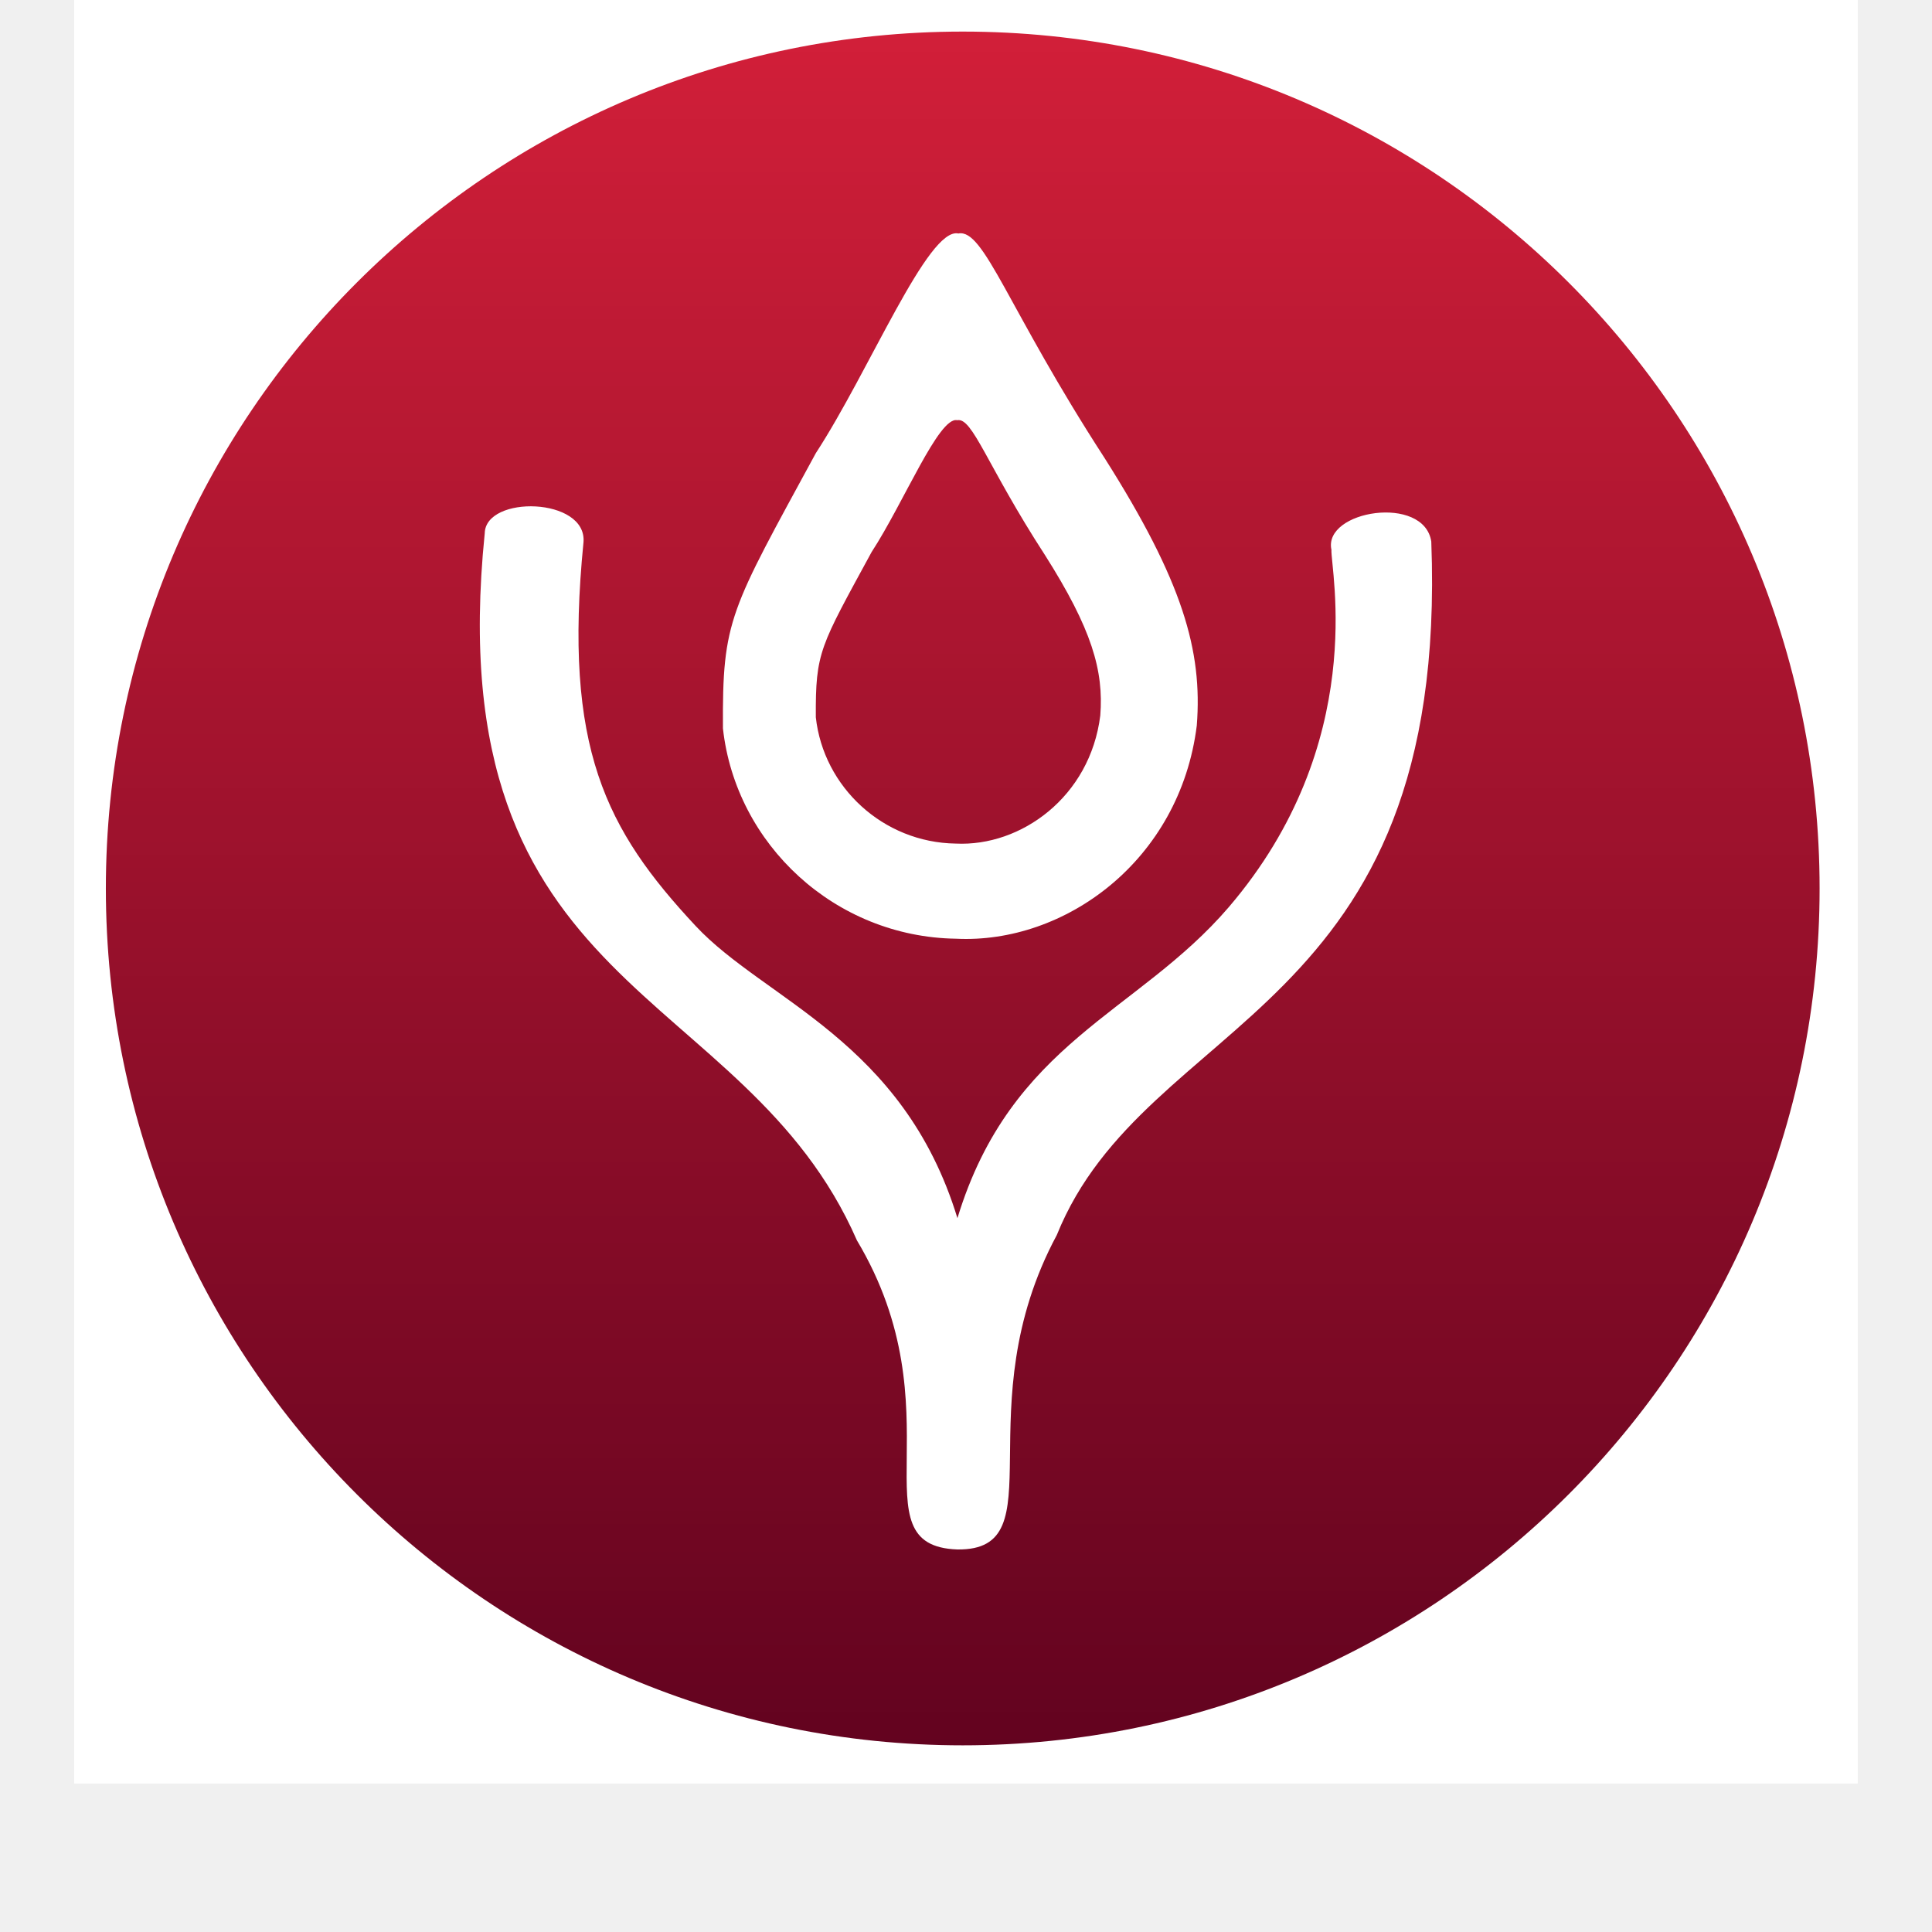
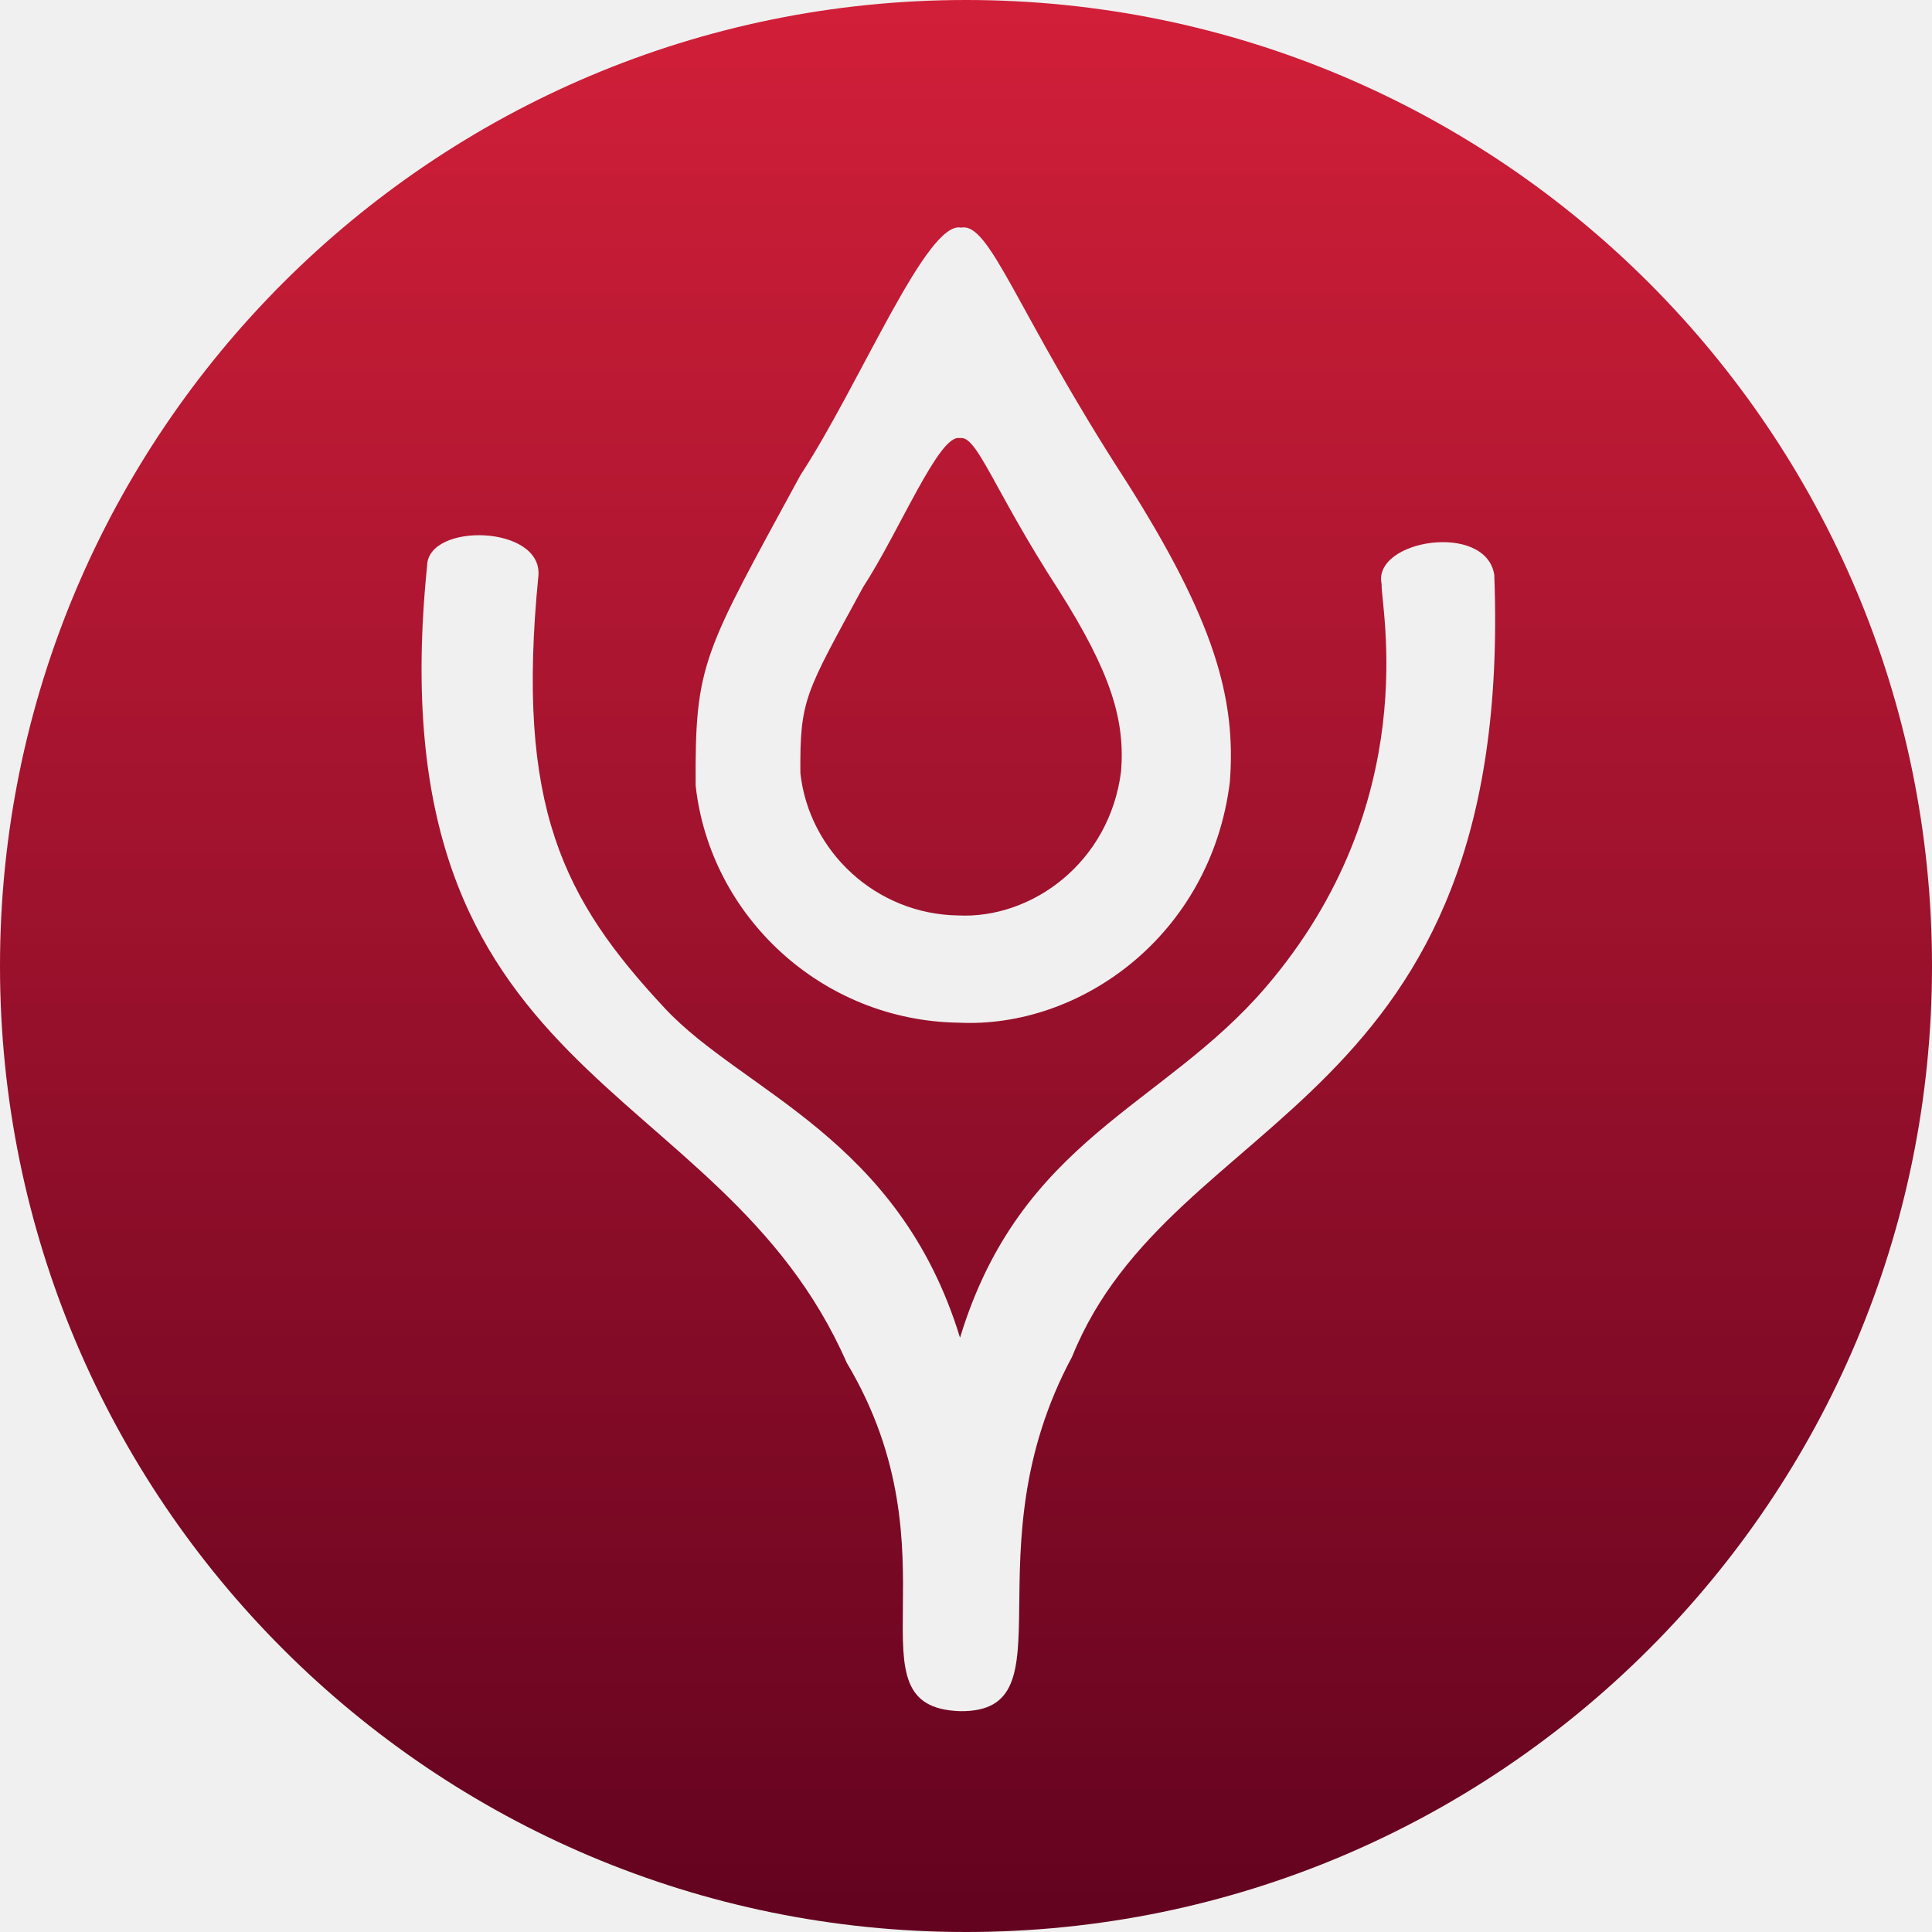
- <svg xmlns="http://www.w3.org/2000/svg" width="128" zoomAndPan="magnify" viewBox="0 0 96 103.92" height="128" preserveAspectRatio="xMidYMid meet" version="1.0">
+ <svg xmlns="http://www.w3.org/2000/svg" width="128" zoomAndPan="magnify" viewBox="0 0 96 96" height="128" preserveAspectRatio="xMidYMid meet" version="1.0">
  <defs>
-     <clipPath id="bbddde6232">
-       <path d="M 0.035 0 L 95.961 0 L 95.961 95.926 L 0.035 95.926 Z M 0.035 0 " clip-rule="nonzero" />
+     <clipPath id="4caec2f881">
+       <path d="M 48 0 C 74.508 0 96 21.492 96 48 C 96 74.508 74.508 96 48 96 C 21.492 96 0 74.508 0 48 C 0 21.492 21.492 0 48 0 Z M 47.609 45.488 C 43.543 45.43 40.203 42.324 39.77 38.414 C 39.746 34.738 40 34.48 42.895 29.16 C 44.703 26.387 46.664 21.543 47.688 21.77 C 48.551 21.602 49.34 24.285 52.602 29.316 C 55.234 33.469 55.902 35.801 55.707 38.316 C 55.137 42.875 51.258 45.668 47.609 45.488 Z M 42.074 67.715 C 47.801 77.305 41.91 84.832 47.703 85.027 C 53.332 85.094 48.062 77.109 53.27 67.418 C 58.277 55.016 75.262 55.309 74.25 28.566 C 73.84 25.914 68.176 26.82 68.652 29.027 C 68.594 30.109 70.785 39.848 62.891 49.059 C 57.785 55.016 50.715 56.586 47.703 66.469 C 44.66 56.52 36.914 54.254 33.039 50.105 C 28 44.703 25.609 40.121 26.754 28.602 C 26.949 26.082 21.266 25.953 21.223 28.109 C 18.574 54.164 35.723 53.215 42.074 67.715 Z M 47.625 50.816 C 40.852 50.719 35.285 45.547 34.566 39.035 C 34.527 32.914 34.953 32.48 39.77 23.617 C 42.781 19.004 46.051 10.934 47.758 11.312 C 49.195 11.031 50.508 15.5 55.938 23.879 C 60.324 30.793 61.438 34.68 61.109 38.871 C 60.16 46.465 53.699 51.117 47.625 50.816 Z M 47.625 50.816 " clip-rule="evenodd" />
    </clipPath>
-     <clipPath id="4e1c41fabd">
-       <path d="M 1.734 1.699 L 93.914 1.699 L 93.914 93.879 L 1.734 93.879 Z M 1.734 1.699 " clip-rule="nonzero" />
-     </clipPath>
-     <clipPath id="1e85257a12">
-       <path d="M 47.824 1.699 C 73.281 1.699 93.914 22.332 93.914 47.789 C 93.914 73.242 73.281 93.879 47.824 93.879 C 22.371 93.879 1.734 73.242 1.734 47.789 C 1.734 22.332 22.371 1.699 47.824 1.699 Z M 47.449 45.375 C 43.543 45.32 40.336 42.34 39.922 38.582 C 39.902 35.055 40.145 34.805 42.922 29.695 C 44.656 27.035 46.543 22.383 47.527 22.602 C 48.355 22.441 49.109 25.016 52.242 29.848 C 54.77 33.832 55.414 36.074 55.223 38.488 C 54.676 42.867 50.953 45.547 47.449 45.375 Z M 42.133 66.719 C 47.633 75.926 41.977 83.152 47.539 83.344 C 52.945 83.406 47.887 75.738 52.883 66.434 C 57.691 54.523 74.004 54.805 73.027 29.129 C 72.637 26.582 67.199 27.453 67.656 29.57 C 67.598 30.609 69.703 39.961 62.125 48.805 C 57.219 54.523 50.434 56.031 47.539 65.523 C 44.617 55.969 37.18 53.793 33.461 49.809 C 28.621 44.625 26.328 40.223 27.426 29.16 C 27.613 26.742 22.152 26.617 22.113 28.688 C 19.57 53.707 36.039 52.793 42.133 66.719 Z M 47.465 50.492 C 40.961 50.398 35.617 45.434 34.926 39.18 C 34.891 33.305 35.297 32.887 39.922 24.375 C 42.812 19.945 45.957 12.195 47.59 12.559 C 48.973 12.289 50.23 16.582 55.449 24.629 C 59.66 31.27 60.727 35 60.414 39.023 C 59.504 46.312 53.297 50.781 47.465 50.492 Z M 47.465 50.492 " clip-rule="evenodd" />
-     </clipPath>
-     <linearGradient x1="13569.49" gradientTransform="matrix(0.00339656, 0, 0, 0.00339656, 1.735617, 1.698691)" y1="27138.998" x2="13569.53" gradientUnits="userSpaceOnUse" y2="-0.021" id="b28702ee26">
+     <linearGradient x1="13569.49" gradientTransform="matrix(0.00353735, 0, 0, 0.00353735, 0.0000005, 0.000002)" y1="27139.001" x2="13569.53" gradientUnits="userSpaceOnUse" y2="-0.02" id="2a87c4fa2c">
      <stop stop-opacity="1" stop-color="rgb(38.82%, 1.18%, 12.16%)" offset="0" />
      <stop stop-opacity="1" stop-color="rgb(38.989%, 1.222%, 12.199%)" offset="0" />
      <stop stop-opacity="1" stop-color="rgb(39.159%, 1.265%, 12.239%)" offset="0.008" />
      <stop stop-opacity="1" stop-color="rgb(39.328%, 1.308%, 12.279%)" offset="0.016" />
      <stop stop-opacity="1" stop-color="rgb(39.668%, 1.393%, 12.358%)" offset="0.023" />
      <stop stop-opacity="1" stop-color="rgb(40.009%, 1.479%, 12.437%)" offset="0.031" />
      <stop stop-opacity="1" stop-color="rgb(40.349%, 1.566%, 12.517%)" offset="0.039" />
      <stop stop-opacity="1" stop-color="rgb(40.689%, 1.651%, 12.598%)" offset="0.047" />
      <stop stop-opacity="1" stop-color="rgb(41.029%, 1.736%, 12.677%)" offset="0.055" />
      <stop stop-opacity="1" stop-color="rgb(41.37%, 1.822%, 12.756%)" offset="0.062" />
      <stop stop-opacity="1" stop-color="rgb(41.71%, 1.909%, 12.836%)" offset="0.07" />
      <stop stop-opacity="1" stop-color="rgb(42.049%, 1.994%, 12.915%)" offset="0.078" />
      <stop stop-opacity="1" stop-color="rgb(42.389%, 2.08%, 12.994%)" offset="0.086" />
      <stop stop-opacity="1" stop-color="rgb(42.729%, 2.165%, 13.075%)" offset="0.094" />
      <stop stop-opacity="1" stop-color="rgb(43.069%, 2.251%, 13.155%)" offset="0.102" />
      <stop stop-opacity="1" stop-color="rgb(43.41%, 2.338%, 13.234%)" offset="0.109" />
      <stop stop-opacity="1" stop-color="rgb(43.75%, 2.423%, 13.313%)" offset="0.117" />
      <stop stop-opacity="1" stop-color="rgb(44.09%, 2.509%, 13.393%)" offset="0.125" />
      <stop stop-opacity="1" stop-color="rgb(44.431%, 2.594%, 13.472%)" offset="0.133" />
      <stop stop-opacity="1" stop-color="rgb(44.769%, 2.681%, 13.553%)" offset="0.141" />
      <stop stop-opacity="1" stop-color="rgb(45.11%, 2.766%, 13.632%)" offset="0.148" />
      <stop stop-opacity="1" stop-color="rgb(45.45%, 2.852%, 13.712%)" offset="0.156" />
      <stop stop-opacity="1" stop-color="rgb(45.79%, 2.937%, 13.791%)" offset="0.164" />
      <stop stop-opacity="1" stop-color="rgb(46.13%, 3.023%, 13.87%)" offset="0.172" />
      <stop stop-opacity="1" stop-color="rgb(46.471%, 3.11%, 13.95%)" offset="0.18" />
      <stop stop-opacity="1" stop-color="rgb(46.811%, 3.195%, 14.03%)" offset="0.188" />
      <stop stop-opacity="1" stop-color="rgb(47.151%, 3.281%, 14.11%)" offset="0.195" />
      <stop stop-opacity="1" stop-color="rgb(47.49%, 3.366%, 14.189%)" offset="0.203" />
      <stop stop-opacity="1" stop-color="rgb(47.83%, 3.452%, 14.268%)" offset="0.211" />
      <stop stop-opacity="1" stop-color="rgb(48.17%, 3.539%, 14.348%)" offset="0.219" />
      <stop stop-opacity="1" stop-color="rgb(48.511%, 3.624%, 14.429%)" offset="0.227" />
      <stop stop-opacity="1" stop-color="rgb(48.851%, 3.709%, 14.508%)" offset="0.234" />
      <stop stop-opacity="1" stop-color="rgb(49.191%, 3.795%, 14.587%)" offset="0.242" />
      <stop stop-opacity="1" stop-color="rgb(49.532%, 3.882%, 14.667%)" offset="0.25" />
      <stop stop-opacity="1" stop-color="rgb(49.872%, 3.967%, 14.746%)" offset="0.258" />
      <stop stop-opacity="1" stop-color="rgb(50.211%, 4.053%, 14.825%)" offset="0.266" />
      <stop stop-opacity="1" stop-color="rgb(50.551%, 4.138%, 14.906%)" offset="0.273" />
      <stop stop-opacity="1" stop-color="rgb(50.891%, 4.224%, 14.986%)" offset="0.281" />
      <stop stop-opacity="1" stop-color="rgb(51.231%, 4.311%, 15.065%)" offset="0.289" />
      <stop stop-opacity="1" stop-color="rgb(51.572%, 4.396%, 15.144%)" offset="0.297" />
      <stop stop-opacity="1" stop-color="rgb(51.912%, 4.482%, 15.224%)" offset="0.305" />
      <stop stop-opacity="1" stop-color="rgb(52.252%, 4.567%, 15.303%)" offset="0.312" />
      <stop stop-opacity="1" stop-color="rgb(52.592%, 4.654%, 15.384%)" offset="0.32" />
      <stop stop-opacity="1" stop-color="rgb(52.931%, 4.739%, 15.463%)" offset="0.328" />
      <stop stop-opacity="1" stop-color="rgb(53.271%, 4.825%, 15.543%)" offset="0.336" />
      <stop stop-opacity="1" stop-color="rgb(53.612%, 4.91%, 15.622%)" offset="0.344" />
      <stop stop-opacity="1" stop-color="rgb(53.952%, 4.996%, 15.701%)" offset="0.352" />
      <stop stop-opacity="1" stop-color="rgb(54.292%, 5.083%, 15.781%)" offset="0.359" />
      <stop stop-opacity="1" stop-color="rgb(54.633%, 5.168%, 15.862%)" offset="0.367" />
      <stop stop-opacity="1" stop-color="rgb(54.973%, 5.254%, 15.941%)" offset="0.375" />
      <stop stop-opacity="1" stop-color="rgb(55.313%, 5.339%, 16.02%)" offset="0.383" />
      <stop stop-opacity="1" stop-color="rgb(55.652%, 5.425%, 16.1%)" offset="0.391" />
      <stop stop-opacity="1" stop-color="rgb(55.992%, 5.511%, 16.179%)" offset="0.398" />
      <stop stop-opacity="1" stop-color="rgb(56.332%, 5.597%, 16.258%)" offset="0.406" />
      <stop stop-opacity="1" stop-color="rgb(56.673%, 5.682%, 16.339%)" offset="0.414" />
      <stop stop-opacity="1" stop-color="rgb(57.013%, 5.768%, 16.418%)" offset="0.422" />
      <stop stop-opacity="1" stop-color="rgb(57.353%, 5.855%, 16.498%)" offset="0.43" />
      <stop stop-opacity="1" stop-color="rgb(57.693%, 5.94%, 16.577%)" offset="0.438" />
      <stop stop-opacity="1" stop-color="rgb(58.032%, 6.026%, 16.656%)" offset="0.445" />
      <stop stop-opacity="1" stop-color="rgb(58.372%, 6.111%, 16.737%)" offset="0.453" />
      <stop stop-opacity="1" stop-color="rgb(58.713%, 6.197%, 16.817%)" offset="0.461" />
      <stop stop-opacity="1" stop-color="rgb(59.053%, 6.284%, 16.896%)" offset="0.469" />
      <stop stop-opacity="1" stop-color="rgb(59.393%, 6.369%, 16.975%)" offset="0.477" />
      <stop stop-opacity="1" stop-color="rgb(59.734%, 6.454%, 17.055%)" offset="0.484" />
      <stop stop-opacity="1" stop-color="rgb(60.074%, 6.54%, 17.134%)" offset="0.492" />
      <stop stop-opacity="1" stop-color="rgb(60.414%, 6.627%, 17.215%)" offset="0.5" />
      <stop stop-opacity="1" stop-color="rgb(60.753%, 6.712%, 17.294%)" offset="0.508" />
      <stop stop-opacity="1" stop-color="rgb(61.093%, 6.798%, 17.374%)" offset="0.516" />
      <stop stop-opacity="1" stop-color="rgb(61.433%, 6.883%, 17.453%)" offset="0.523" />
      <stop stop-opacity="1" stop-color="rgb(61.774%, 6.969%, 17.532%)" offset="0.531" />
      <stop stop-opacity="1" stop-color="rgb(62.114%, 7.056%, 17.612%)" offset="0.539" />
      <stop stop-opacity="1" stop-color="rgb(62.454%, 7.141%, 17.693%)" offset="0.547" />
      <stop stop-opacity="1" stop-color="rgb(62.794%, 7.227%, 17.772%)" offset="0.555" />
      <stop stop-opacity="1" stop-color="rgb(63.135%, 7.312%, 17.851%)" offset="0.562" />
      <stop stop-opacity="1" stop-color="rgb(63.474%, 7.397%, 17.931%)" offset="0.57" />
      <stop stop-opacity="1" stop-color="rgb(63.814%, 7.484%, 18.01%)" offset="0.578" />
      <stop stop-opacity="1" stop-color="rgb(64.154%, 7.57%, 18.089%)" offset="0.586" />
      <stop stop-opacity="1" stop-color="rgb(64.494%, 7.655%, 18.17%)" offset="0.594" />
      <stop stop-opacity="1" stop-color="rgb(64.835%, 7.741%, 18.25%)" offset="0.602" />
      <stop stop-opacity="1" stop-color="rgb(65.175%, 7.828%, 18.329%)" offset="0.609" />
      <stop stop-opacity="1" stop-color="rgb(65.515%, 7.913%, 18.408%)" offset="0.617" />
      <stop stop-opacity="1" stop-color="rgb(65.855%, 7.999%, 18.488%)" offset="0.625" />
      <stop stop-opacity="1" stop-color="rgb(66.194%, 8.084%, 18.568%)" offset="0.633" />
      <stop stop-opacity="1" stop-color="rgb(66.534%, 8.17%, 18.648%)" offset="0.641" />
      <stop stop-opacity="1" stop-color="rgb(66.875%, 8.257%, 18.727%)" offset="0.648" />
      <stop stop-opacity="1" stop-color="rgb(67.215%, 8.342%, 18.806%)" offset="0.656" />
      <stop stop-opacity="1" stop-color="rgb(67.555%, 8.427%, 18.886%)" offset="0.664" />
      <stop stop-opacity="1" stop-color="rgb(67.896%, 8.513%, 18.965%)" offset="0.672" />
      <stop stop-opacity="1" stop-color="rgb(68.236%, 8.6%, 19.046%)" offset="0.68" />
      <stop stop-opacity="1" stop-color="rgb(68.576%, 8.685%, 19.125%)" offset="0.688" />
      <stop stop-opacity="1" stop-color="rgb(68.915%, 8.771%, 19.205%)" offset="0.695" />
      <stop stop-opacity="1" stop-color="rgb(69.255%, 8.856%, 19.284%)" offset="0.703" />
      <stop stop-opacity="1" stop-color="rgb(69.595%, 8.942%, 19.363%)" offset="0.711" />
      <stop stop-opacity="1" stop-color="rgb(69.936%, 9.029%, 19.443%)" offset="0.719" />
      <stop stop-opacity="1" stop-color="rgb(70.276%, 9.114%, 19.524%)" offset="0.727" />
      <stop stop-opacity="1" stop-color="rgb(70.616%, 9.2%, 19.603%)" offset="0.734" />
      <stop stop-opacity="1" stop-color="rgb(70.956%, 9.285%, 19.682%)" offset="0.742" />
      <stop stop-opacity="1" stop-color="rgb(71.297%, 9.37%, 19.762%)" offset="0.75" />
      <stop stop-opacity="1" stop-color="rgb(71.635%, 9.457%, 19.841%)" offset="0.758" />
      <stop stop-opacity="1" stop-color="rgb(71.976%, 9.543%, 19.92%)" offset="0.766" />
      <stop stop-opacity="1" stop-color="rgb(72.316%, 9.628%, 20.001%)" offset="0.773" />
      <stop stop-opacity="1" stop-color="rgb(72.656%, 9.714%, 20.081%)" offset="0.781" />
      <stop stop-opacity="1" stop-color="rgb(72.997%, 9.801%, 20.16%)" offset="0.789" />
      <stop stop-opacity="1" stop-color="rgb(73.337%, 9.886%, 20.239%)" offset="0.797" />
      <stop stop-opacity="1" stop-color="rgb(73.677%, 9.972%, 20.319%)" offset="0.805" />
      <stop stop-opacity="1" stop-color="rgb(74.017%, 10.057%, 20.398%)" offset="0.812" />
      <stop stop-opacity="1" stop-color="rgb(74.356%, 10.143%, 20.479%)" offset="0.82" />
      <stop stop-opacity="1" stop-color="rgb(74.696%, 10.229%, 20.558%)" offset="0.828" />
      <stop stop-opacity="1" stop-color="rgb(75.037%, 10.315%, 20.638%)" offset="0.836" />
      <stop stop-opacity="1" stop-color="rgb(75.377%, 10.4%, 20.717%)" offset="0.844" />
      <stop stop-opacity="1" stop-color="rgb(75.717%, 10.486%, 20.796%)" offset="0.852" />
      <stop stop-opacity="1" stop-color="rgb(76.057%, 10.573%, 20.877%)" offset="0.859" />
      <stop stop-opacity="1" stop-color="rgb(76.398%, 10.658%, 20.956%)" offset="0.867" />
      <stop stop-opacity="1" stop-color="rgb(76.738%, 10.744%, 21.036%)" offset="0.875" />
      <stop stop-opacity="1" stop-color="rgb(77.077%, 10.829%, 21.115%)" offset="0.883" />
      <stop stop-opacity="1" stop-color="rgb(77.417%, 10.915%, 21.194%)" offset="0.891" />
      <stop stop-opacity="1" stop-color="rgb(77.757%, 11.002%, 21.274%)" offset="0.898" />
      <stop stop-opacity="1" stop-color="rgb(78.098%, 11.087%, 21.355%)" offset="0.906" />
      <stop stop-opacity="1" stop-color="rgb(78.438%, 11.172%, 21.434%)" offset="0.914" />
      <stop stop-opacity="1" stop-color="rgb(78.778%, 11.258%, 21.513%)" offset="0.922" />
      <stop stop-opacity="1" stop-color="rgb(79.118%, 11.345%, 21.593%)" offset="0.93" />
      <stop stop-opacity="1" stop-color="rgb(79.459%, 11.43%, 21.672%)" offset="0.938" />
      <stop stop-opacity="1" stop-color="rgb(79.797%, 11.516%, 21.751%)" offset="0.945" />
      <stop stop-opacity="1" stop-color="rgb(80.138%, 11.601%, 21.832%)" offset="0.953" />
      <stop stop-opacity="1" stop-color="rgb(80.478%, 11.687%, 21.912%)" offset="0.961" />
      <stop stop-opacity="1" stop-color="rgb(80.818%, 11.774%, 21.991%)" offset="0.969" />
      <stop stop-opacity="1" stop-color="rgb(81.158%, 11.859%, 22.07%)" offset="0.977" />
      <stop stop-opacity="1" stop-color="rgb(81.499%, 11.945%, 22.15%)" offset="0.984" />
      <stop stop-opacity="1" stop-color="rgb(81.839%, 12.03%, 22.229%)" offset="0.992" />
      <stop stop-opacity="1" stop-color="rgb(82.179%, 12.115%, 22.31%)" offset="1" />
      <stop stop-opacity="1" stop-color="rgb(82.349%, 12.16%, 22.35%)" offset="1" />
    </linearGradient>
  </defs>
-   <g clip-path="url(#bbddde6232)">
-     <path fill="#ffffff" d="M 0.035 0 L 95.965 0 L 95.965 95.926 L 0.035 95.926 Z M 0.035 0 " fill-opacity="1" fill-rule="nonzero" />
-     <path fill="#ffffff" d="M 0.035 0 L 95.965 0 L 95.965 95.926 L 0.035 95.926 Z M 0.035 0 " fill-opacity="1" fill-rule="nonzero" />
-   </g>
-   <g clip-path="url(#4e1c41fabd)">
-     <g clip-path="url(#1e85257a12)">
-       <path fill="url(#b28702ee26)" d="M 1.734 1.699 L 1.734 93.879 L 93.914 93.879 L 93.914 1.699 Z M 1.734 1.699 " fill-rule="nonzero" />
-     </g>
+   <g clip-path="url(#4caec2f881)">
+     <rect x="-9.6" fill="url(#2a87c4fa2c)" width="115.2" y="-9.6" height="115.2" />
  </g>
</svg>
